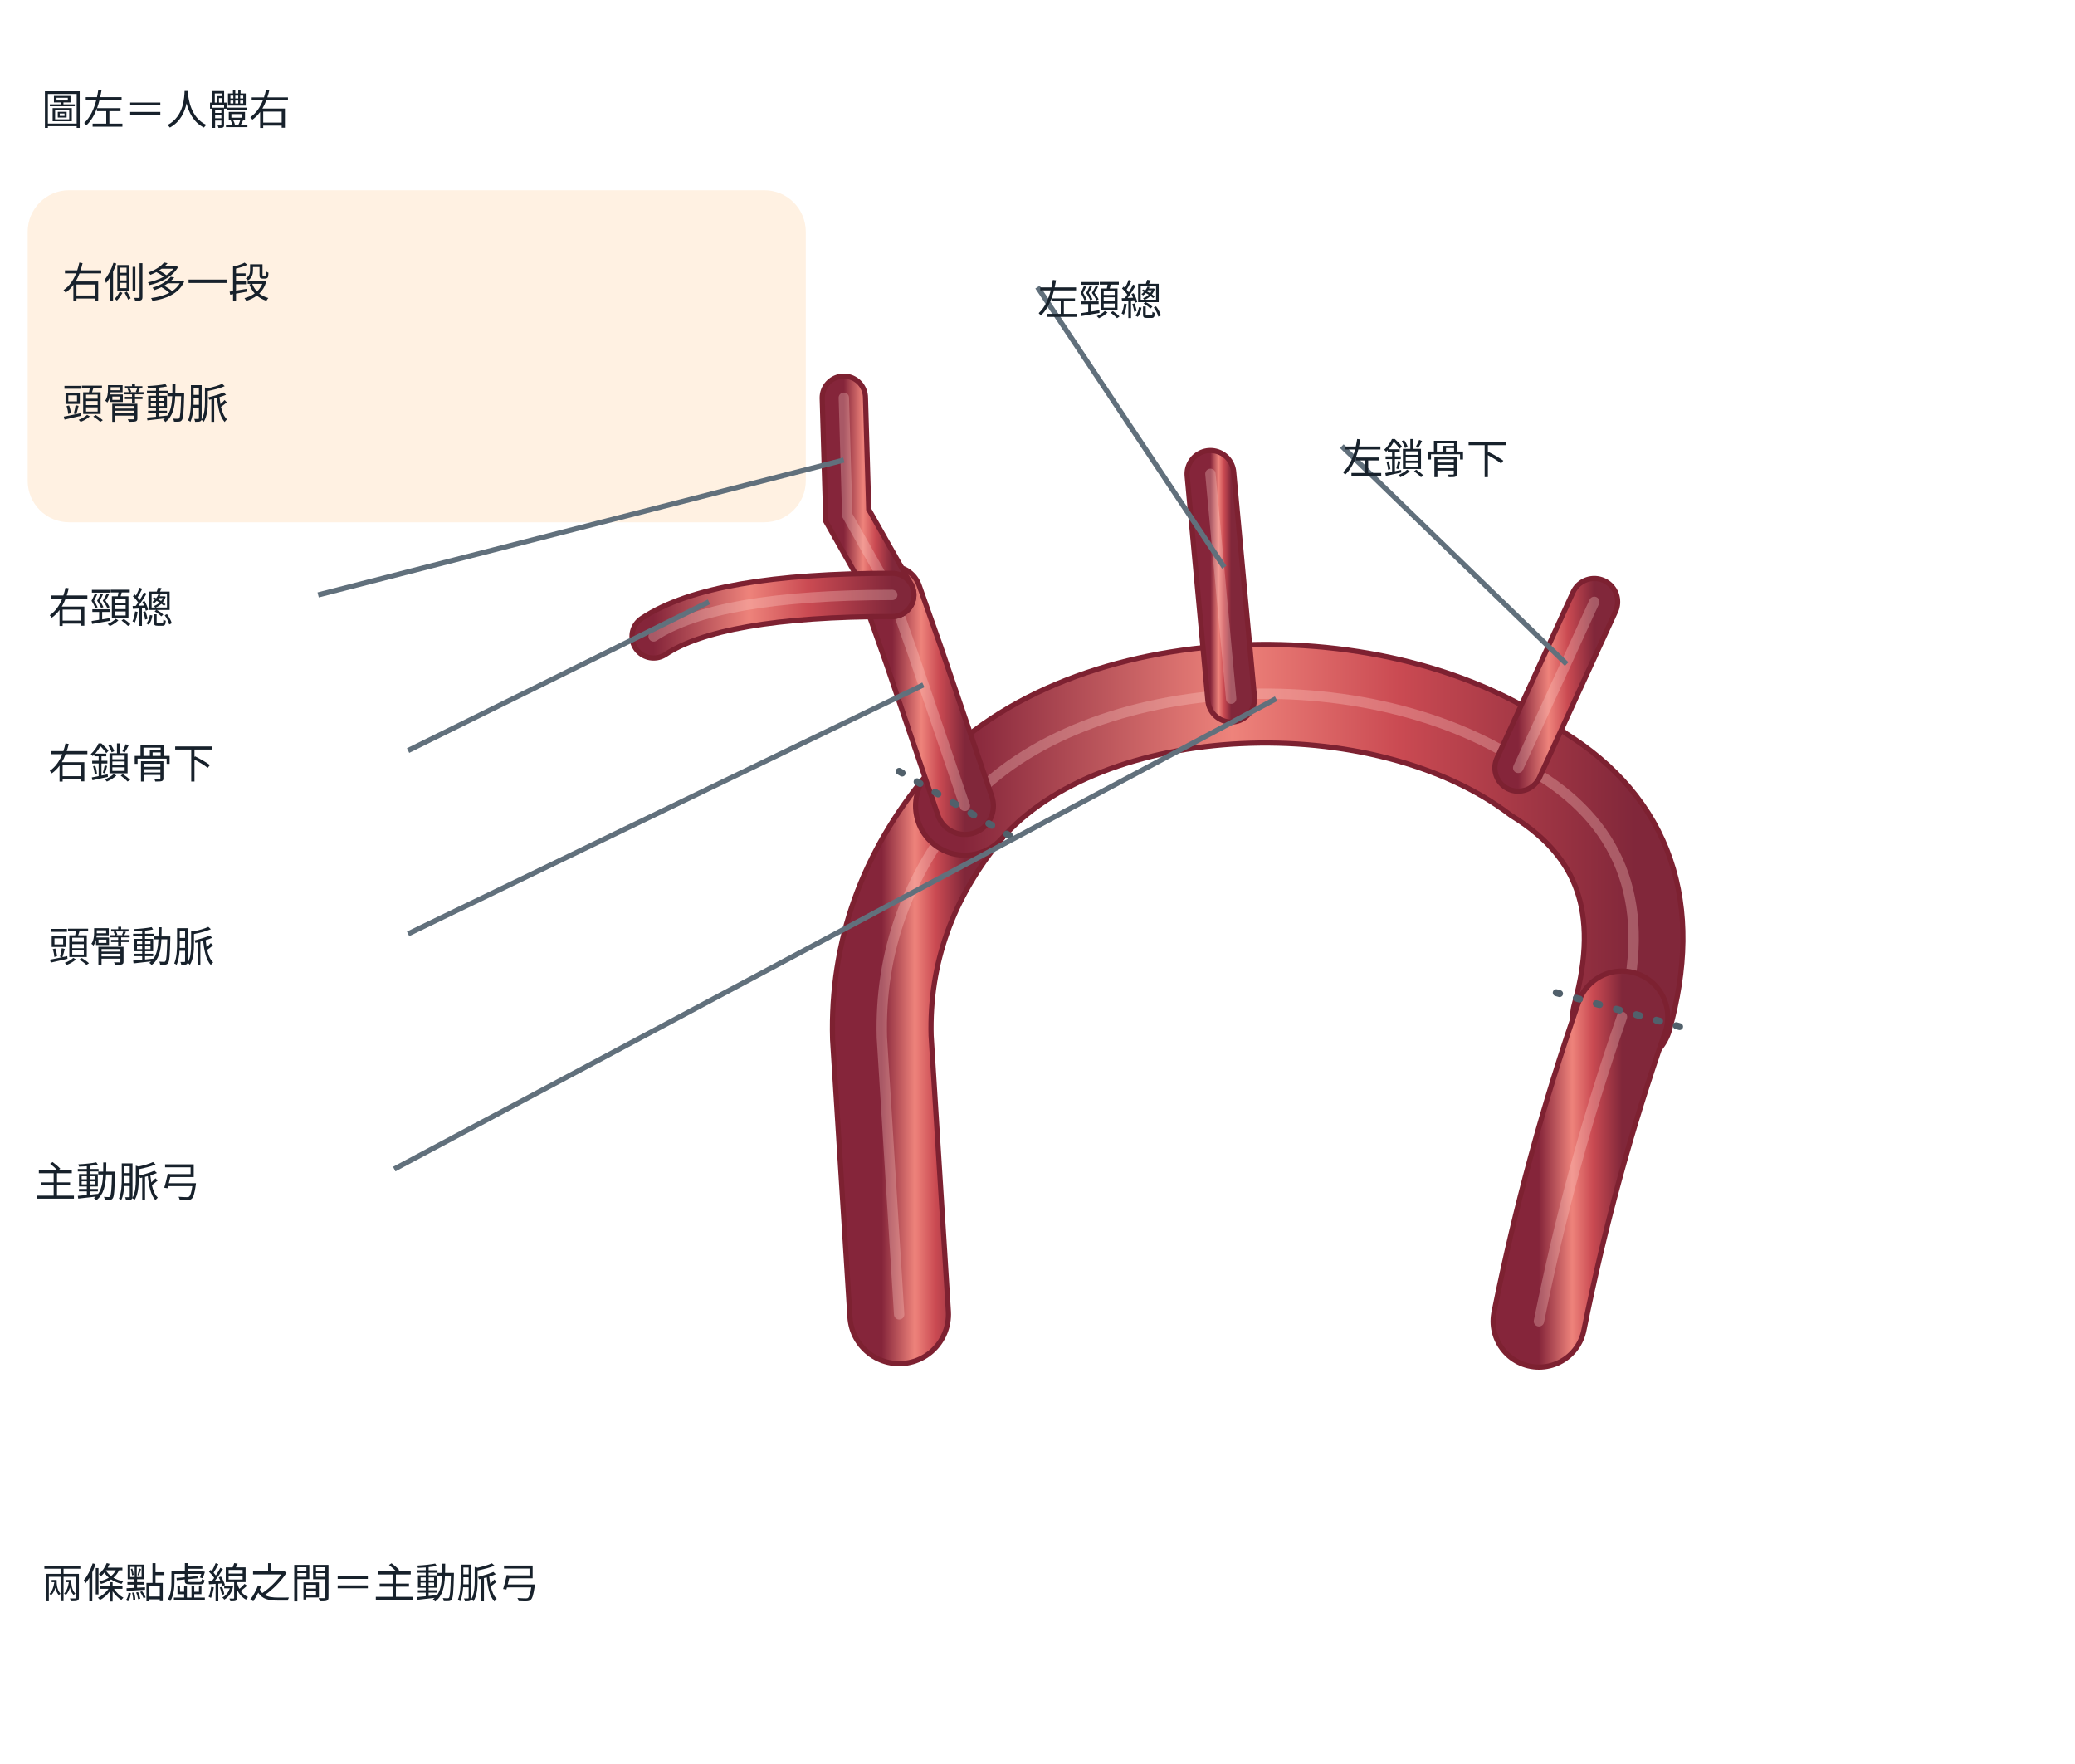
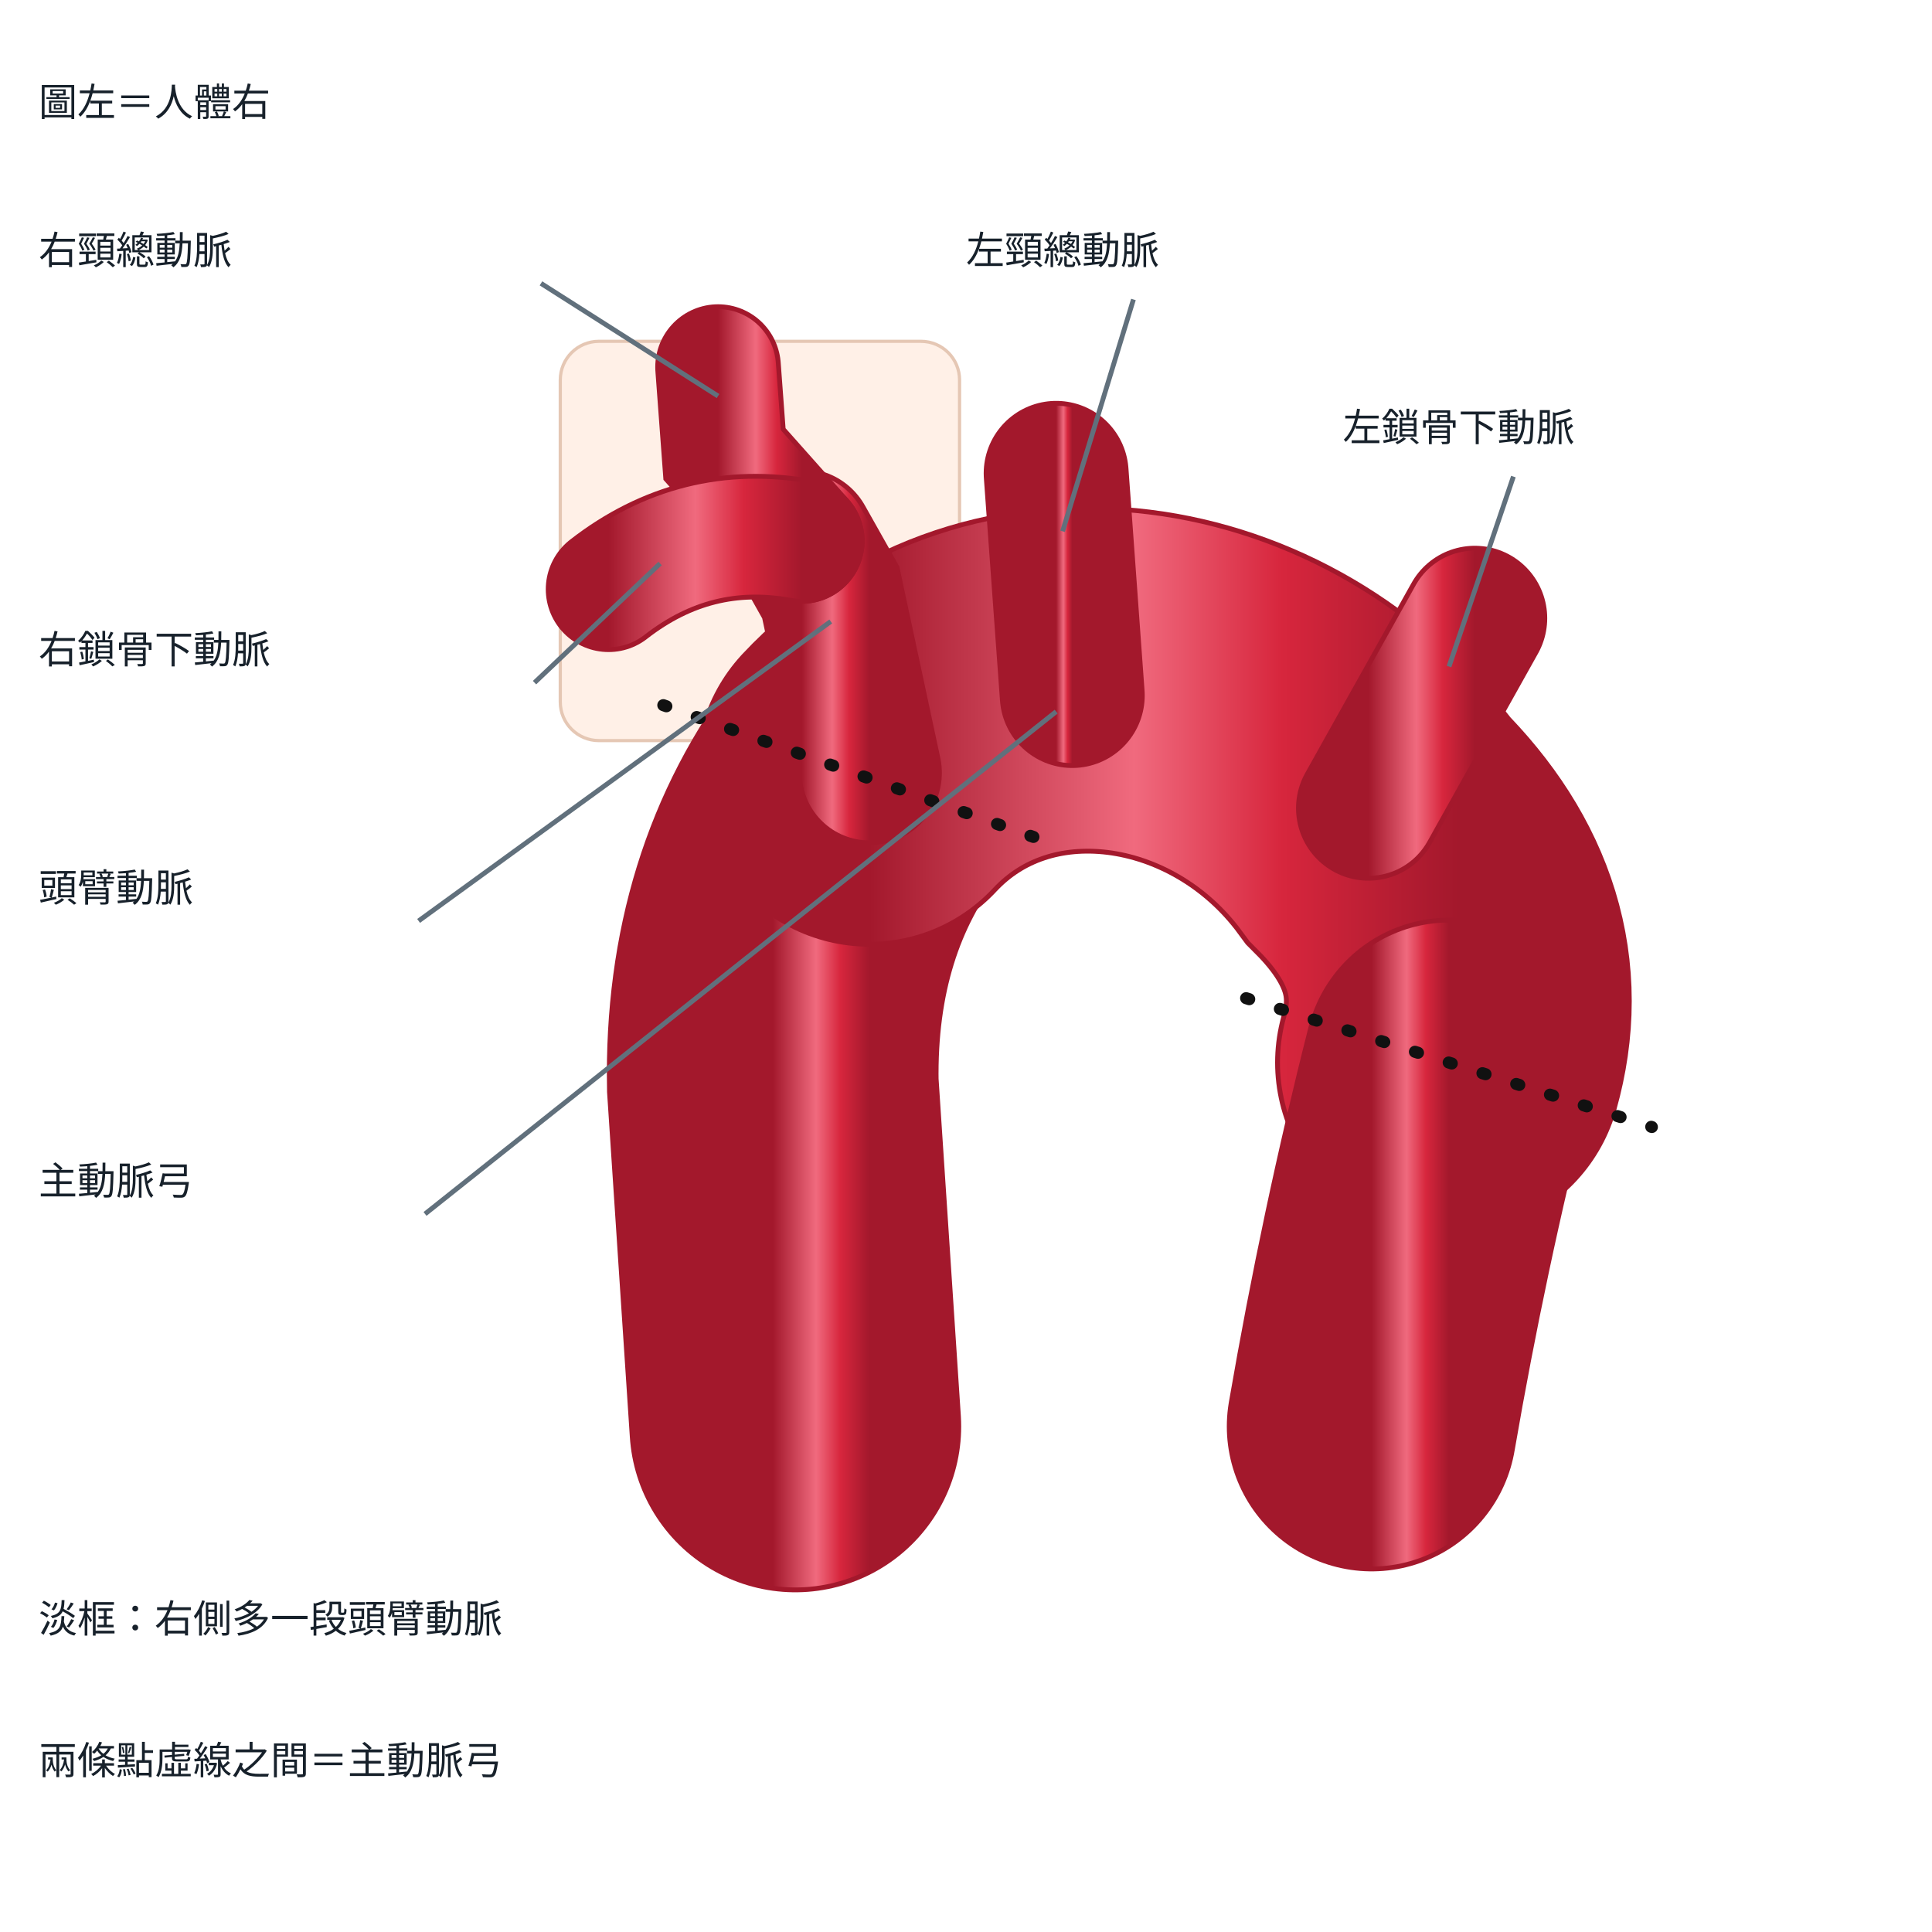
- <svg xmlns="http://www.w3.org/2000/svg" viewBox="0 0 600 510" role="img" aria-label="主動脈弓三分支立體示意">
-   <style>text{font-family:system-ui,sans-serif;font-size:calc(26px * var(--font-scale,1));fill:#17212b}</style>
+ <svg xmlns="http://www.w3.org/2000/svg" viewBox="0 0 600 600" role="img" aria-label="主動脈弓三分支：頭臂動脈先分叉">
+   <style>text{font-family:system-ui,sans-serif;font-size:calc(26px * var(--font-scale,1));fill:#17212b}.aortic-dim .aortic-tube{stroke:#D9DDE3}.aortic-dim .aortic-edge{stroke:#C5CBD4}.aortic-dim ellipse{fill:#D9DDE3;stroke:#C5CBD4}</style>
  <defs>
-     <linearGradient id="aorta-tube" x1="0" x2="1">
-       <stop stop-color="#85253a" />
-       <stop offset=".4" stop-color="#ee837b" />
-       <stop offset=".65" stop-color="#ca4a52" />
-       <stop offset="1" stop-color="#81273a" />
+     <linearGradient id="aorta-red-arch">
+       <stop stop-color="#A3182C" />
+       <stop offset=".45" stop-color="#F06A7E" />
+       <stop offset=".7" stop-color="#D7263D" />
+       <stop offset="1" stop-color="#A3182C" />
    </linearGradient>
  </defs>
  <text x="12" y="36">圖左＝人體右</text>
-   <rect x="8" y="55" width="225" height="96" rx="12" fill="#fff1e2" />
-   <text x="18" y="86">右側多一段</text>
-   <text x="18" y="121">頭臂動脈</text>
-   <g>
-     <path d="M260 380L255 300Q254 263 279 233" fill="none" stroke="#7d2131" stroke-width="30" stroke-linecap="round" />
-     <path d="M260 380L255 300Q254 263 279 233" fill="none" stroke="url(#aorta-tube)" stroke-width="27" stroke-linecap="round" />
-     <path d="M260 380L255 300Q254 263 279 233" fill="none" stroke="#ffd4cd" stroke-opacity=".3" stroke-width="3" stroke-linecap="round" />
+   <rect x="174" y="106" width="124" height="124" rx="12" fill="#fff0e7" stroke="#e5c7b4" />
+   <g data-aortic-segment="">
+     <path class="aortic-edge" d="M247 443L240 337Q239 280 270 240" fill="none" stroke="#A3182C" stroke-width="103" stroke-linecap="round" />
+     <path class="aortic-tube" d="M247 443L240 337Q239 280 270 240" fill="none" stroke="url(#aorta-red-arch)" stroke-width="100" stroke-linecap="round" />
  </g>
-   <g>
-     <path d="M279 233C314 193 400 190 445 224Q482 247 469 294" fill="none" stroke="#7d2131" stroke-width="30" stroke-linecap="round" />
-     <path d="M279 233C314 193 400 190 445 224Q482 247 469 294" fill="none" stroke="url(#aorta-tube)" stroke-width="27" stroke-linecap="round" />
-     <path d="M279 233C314 193 400 190 445 224Q482 247 469 294" fill="none" stroke="#ffd4cd" stroke-opacity=".3" stroke-width="3" stroke-linecap="round" />
+   <g data-aortic-segment="">
+     <path class="aortic-edge" d="M270 240C313 194 389 205 428 258Q461 291 450 330" fill="none" stroke="#A3182C" stroke-width="108" stroke-linecap="round" />
+     <path class="aortic-tube" d="M270 240C313 194 389 205 428 258Q461 291 450 330" fill="none" stroke="url(#aorta-red-arch)" stroke-width="105" stroke-linecap="round" />
  </g>
-   <g>
-     <path d="M469 294Q454 337 445 382" fill="none" stroke="#7d2131" stroke-width="28" stroke-linecap="round" />
-     <path d="M469 294Q454 337 445 382" fill="none" stroke="url(#aorta-tube)" stroke-width="25" stroke-linecap="round" />
-     <path d="M469 294Q454 337 445 382" fill="none" stroke="#ffd4cd" stroke-opacity=".3" stroke-width="3" stroke-linecap="round" />
+   <g data-aortic-segment="">
+     <path class="aortic-edge" d="M450 330Q436 385 426 443" fill="none" stroke="#A3182C" stroke-width="90" stroke-linecap="round" />
+     <path class="aortic-tube" d="M450 330Q436 385 426 443" fill="none" stroke="url(#aorta-red-arch)" stroke-width="87" stroke-linecap="round" />
  </g>
-   <g>
-     <path d="M279 233L264 189L258 172" fill="none" stroke="#7d2131" stroke-width="18" stroke-linecap="round" />
-     <path d="M279 233L264 189L258 172" fill="none" stroke="url(#aorta-tube)" stroke-width="15" stroke-linecap="round" />
-     <path d="M279 233L264 189L258 172" fill="none" stroke="#ffd4cd" stroke-opacity=".3" stroke-width="3" stroke-linecap="round" />
+   <g data-aortic-segment="">
+     <path class="aortic-edge" d="M270 240L258 184L249 168" fill="none" stroke="#A3182C" stroke-width="45" stroke-linecap="round" />
+     <path class="aortic-tube" d="M270 240L258 184L249 168" fill="none" stroke="url(#aorta-red-arch)" stroke-width="42" stroke-linecap="round" />
  </g>
-   <g>
-     <path d="M258 172L245 149L244 115" fill="none" stroke="#7d2131" stroke-width="14" stroke-linecap="round" />
-     <path d="M258 172L245 149L244 115" fill="none" stroke="url(#aorta-tube)" stroke-width="11" stroke-linecap="round" />
-     <path d="M258 172L245 149L244 115" fill="none" stroke="#ffd4cd" stroke-opacity=".3" stroke-width="3" stroke-linecap="round" />
+   <g data-aortic-segment="">
+     <path class="aortic-edge" d="M249 168L225 141L223 114" fill="none" stroke="#A3182C" stroke-width="39" stroke-linecap="round" />
+     <path class="aortic-tube" d="M249 168L225 141L223 114" fill="none" stroke="url(#aorta-red-arch)" stroke-width="36" stroke-linecap="round" />
  </g>
-   <g>
-     <path d="M258 172Q207 172 189 184" fill="none" stroke="#7d2131" stroke-width="14" stroke-linecap="round" />
-     <path d="M258 172Q207 172 189 184" fill="none" stroke="url(#aorta-tube)" stroke-width="11" stroke-linecap="round" />
-     <path d="M258 172Q207 172 189 184" fill="none" stroke="#ffd4cd" stroke-opacity=".3" stroke-width="3" stroke-linecap="round" />
+   <g data-aortic-segment="">
+     <path class="aortic-edge" d="M249 168Q216 162 189 183" fill="none" stroke="#A3182C" stroke-width="39" stroke-linecap="round" />
+     <path class="aortic-tube" d="M249 168Q216 162 189 183" fill="none" stroke="url(#aorta-red-arch)" stroke-width="36" stroke-linecap="round" />
  </g>
-   <g>
-     <path d="M356 202L350 137" fill="none" stroke="#7d2131" stroke-width="15" stroke-linecap="round" />
-     <path d="M356 202L350 137" fill="none" stroke="url(#aorta-tube)" stroke-width="12" stroke-linecap="round" />
-     <path d="M356 202L350 137" fill="none" stroke="#ffd4cd" stroke-opacity=".3" stroke-width="3" stroke-linecap="round" />
+   <g data-aortic-segment="">
+     <path class="aortic-edge" d="M333 216L328 147" fill="none" stroke="#A3182C" stroke-width="45" stroke-linecap="round" />
+     <path class="aortic-tube" d="M333 216L328 147" fill="none" stroke="url(#aorta-red-arch)" stroke-width="42" stroke-linecap="round" />
  </g>
-   <g>
-     <path d="M439 222L461 174" fill="none" stroke="#7d2131" stroke-width="15" stroke-linecap="round" />
-     <path d="M439 222L461 174" fill="none" stroke="url(#aorta-tube)" stroke-width="12" stroke-linecap="round" />
-     <path d="M439 222L461 174" fill="none" stroke="#ffd4cd" stroke-opacity=".3" stroke-width="3" stroke-linecap="round" />
+   <g data-aortic-segment="">
+     <path class="aortic-edge" d="M425 251L458 192" fill="none" stroke="#A3182C" stroke-width="45" stroke-linecap="round" />
+     <path class="aortic-tube" d="M425 251L458 192" fill="none" stroke="url(#aorta-red-arch)" stroke-width="42" stroke-linecap="round" />
  </g>
-   <path class="aortic-boundary" d="M260 223L296 244" stroke="#51606b" stroke-width="2" stroke-dasharray="1 5" stroke-linecap="round" fill="none" />
-   <path class="aortic-boundary" d="M450 287L490 298" stroke="#51606b" stroke-width="2" stroke-dasharray="1 5" stroke-linecap="round" fill="none" />
-   <path d="M244 133L92 172" stroke="#61707c" stroke-width="1.5" fill="none" />
-   <text x="14" y="180">右頸總</text>
-   <path d="M205 174L118 217" stroke="#61707c" stroke-width="1.5" fill="none" />
-   <text x="14" y="225">右鎖骨下</text>
-   <path d="M267 198L118 270" stroke="#61707c" stroke-width="1.5" fill="none" />
-   <text x="14" y="278">頭臂動脈</text>
-   <path d="M354 164L300 83" stroke="#61707c" stroke-width="1.5" fill="none" />
-   <text x="300" y="91">左頸總</text>
-   <path d="M453 192L388 129" stroke="#61707c" stroke-width="1.5" fill="none" />
-   <text x="388" y="137">左鎖骨下</text>
-   <path d="M369 202L114 338" stroke="#61707c" stroke-width="1.5" fill="none" />
-   <text x="10" y="346">主動脈弓</text>
-   <text x="12" y="462">兩條點虛線之間＝主動脈弓</text>
+   <path class="aortic-boundary" d="M206 219L324 261" stroke="#111" stroke-width="3.75" stroke-dasharray="1 10" stroke-linecap="round" fill="none" />
+   <path class="aortic-boundary" d="M387 310L513 350" stroke="#111" stroke-width="3.75" stroke-dasharray="1 10" stroke-linecap="round" fill="none" />
+   <path class="label-leader" d="M223 123L168 88" stroke="#61707c" stroke-width="1.5" fill="none" />
+   <text x="12" y="82">右頸總動脈</text>
+   <path class="label-leader" d="M205 175L166 212" stroke="#61707c" stroke-width="1.5" fill="none" />
+   <text x="12" y="206">右鎖骨下動脈</text>
+   <path class="label-leader" d="M258 193L130 286" stroke="#61707c" stroke-width="1.5" fill="none" />
+   <text x="12" y="280">頭臂動脈</text>
+   <path class="label-leader" d="M352 93L330 165" stroke="#61707c" stroke-width="1.5" fill="none" />
+   <text x="300" y="82">左頸總動脈</text>
+   <path class="label-leader" d="M470 148L450 207" stroke="#61707c" stroke-width="1.5" fill="none" />
+   <text x="417" y="137">左鎖骨下動脈</text>
+   <path class="label-leader" d="M328 221L132 377" stroke="#61707c" stroke-width="1.5" fill="none" />
+   <text x="12" y="371">主動脈弓</text>
+   <text x="12" y="507">淡框：右側多一段頭臂動脈</text>
+   <text x="12" y="551">兩條點虛線之間＝主動脈弓</text>
</svg>
